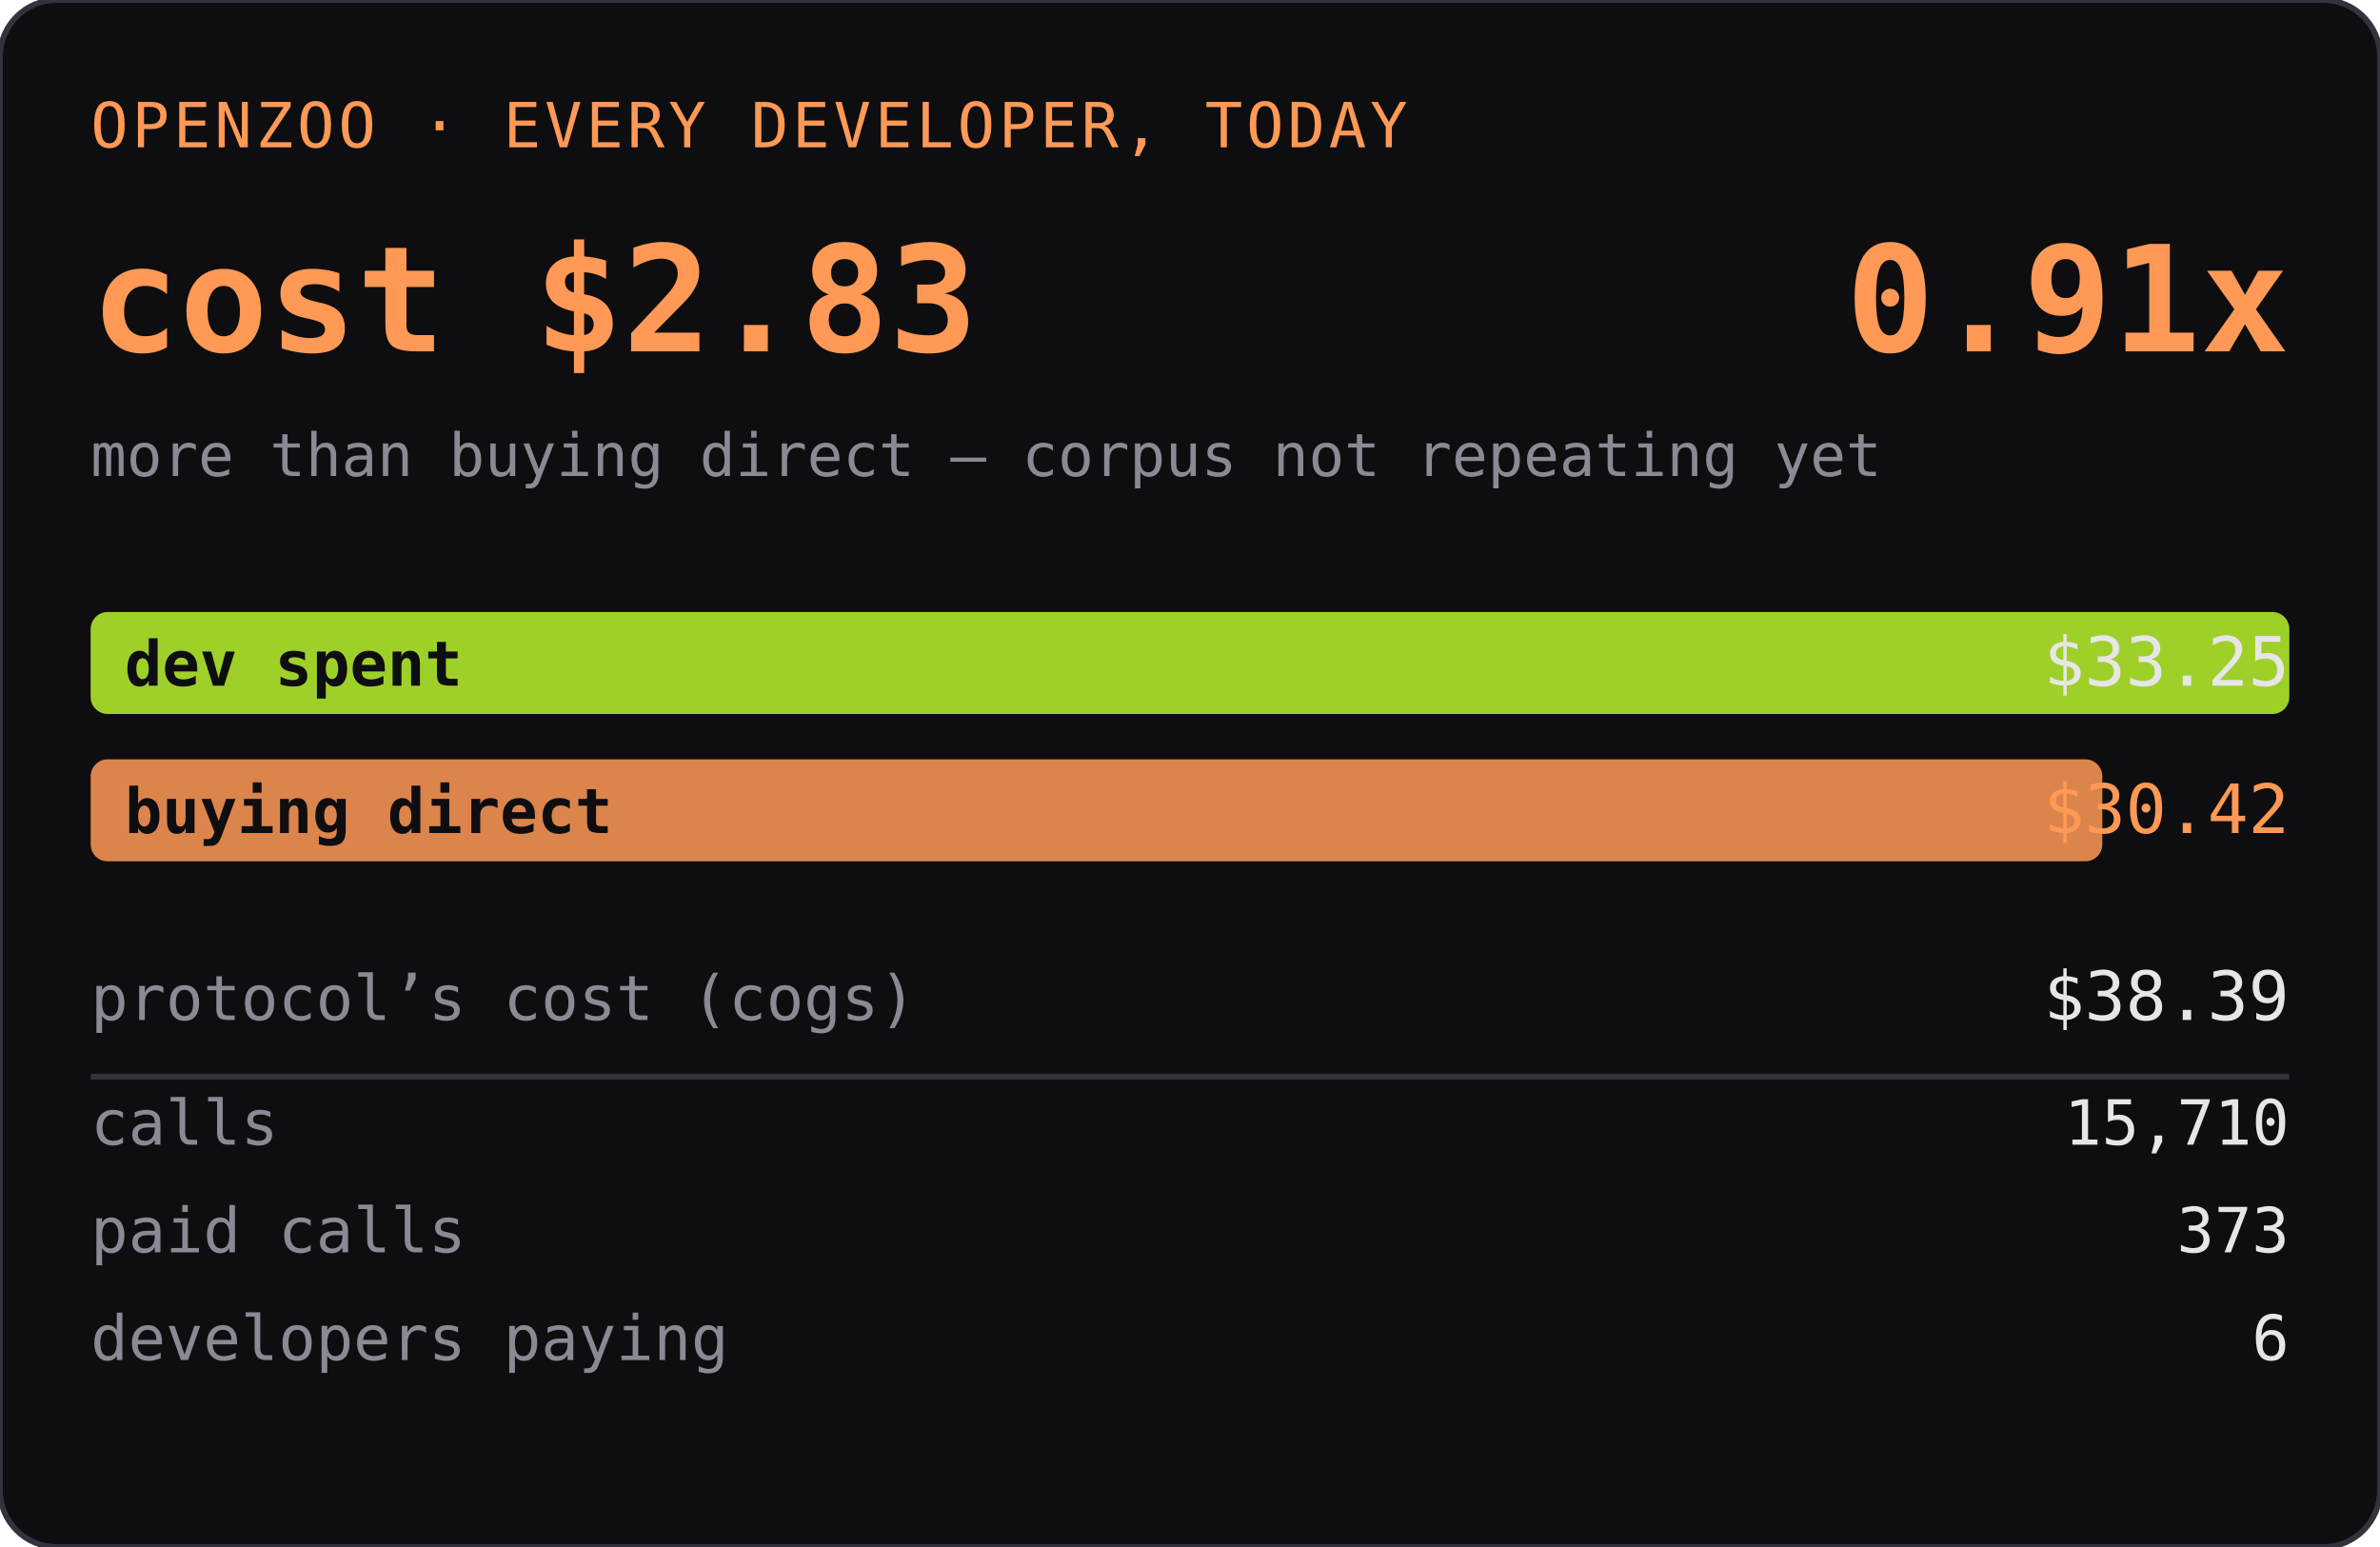
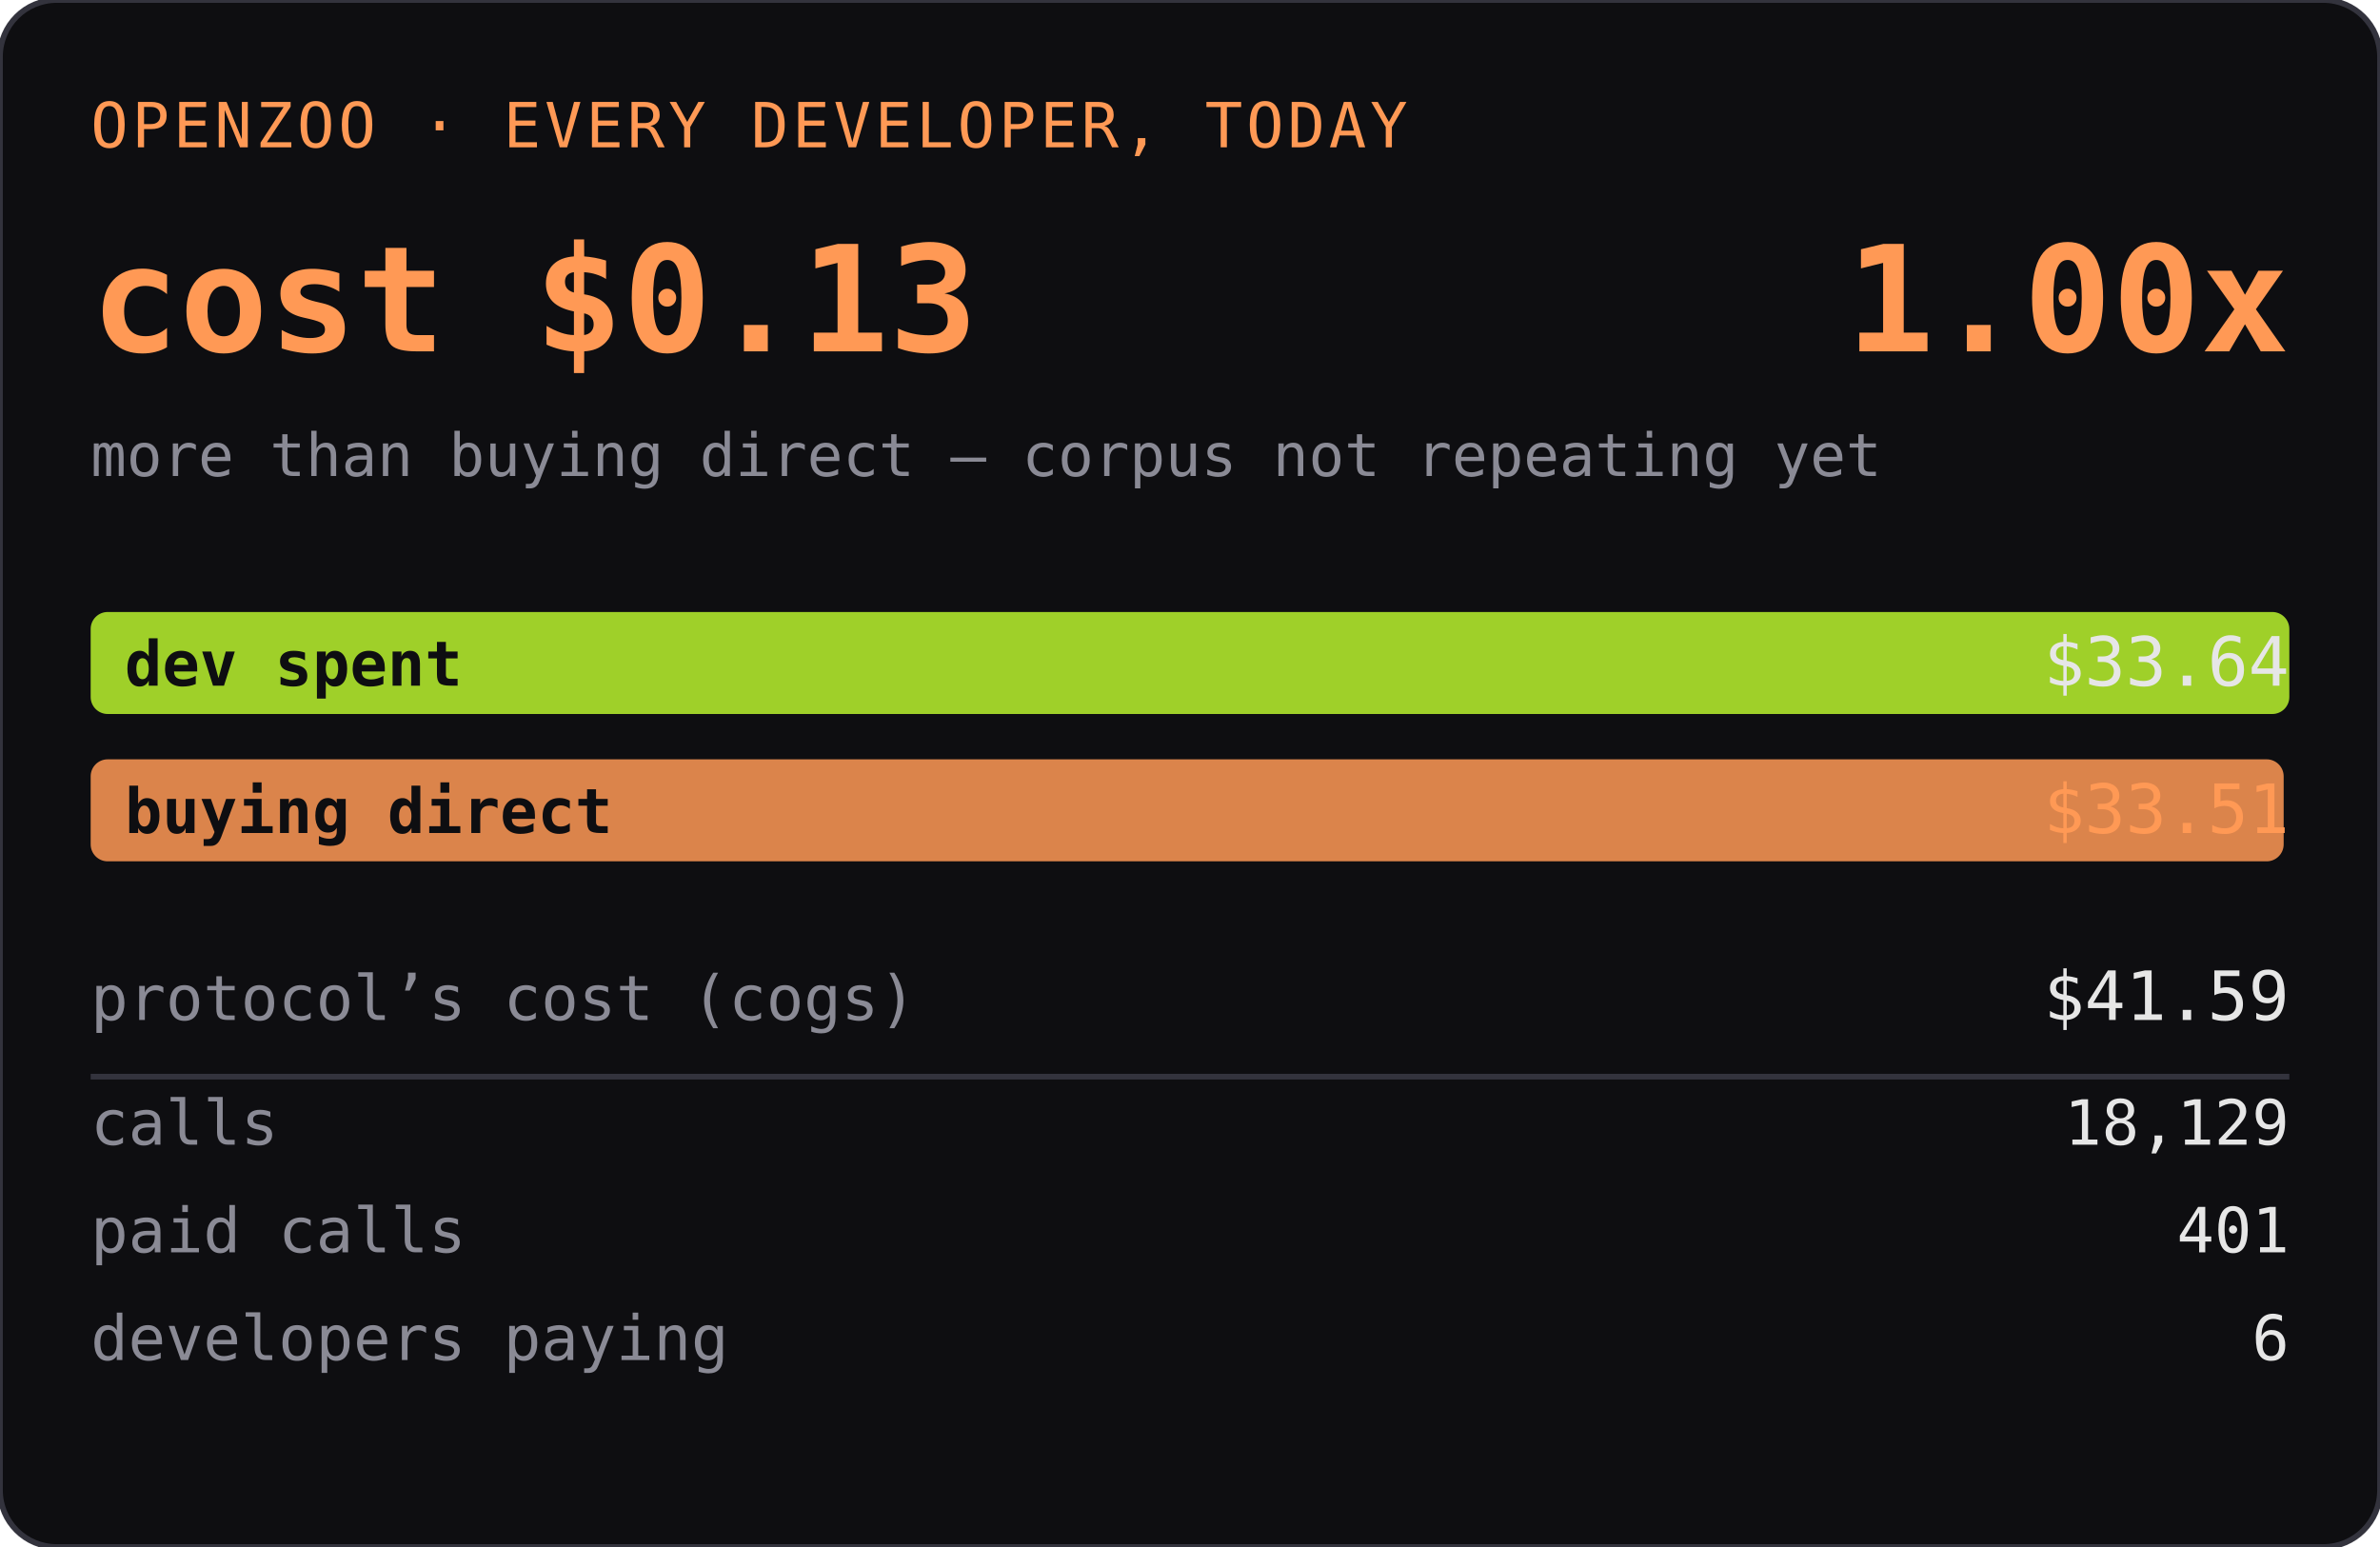
<svg xmlns="http://www.w3.org/2000/svg" width="420" height="273" role="img" aria-label="OPENZOO · EVERY DEVELOPER, TODAY">
  <rect width="420" height="273" rx="10" fill="#0e0e11" />
  <rect width="420" height="273" rx="10" fill="none" stroke="#33333d" />
  <text x="16" y="26" font-family="ui-monospace,SFMono-Regular,Menlo,monospace" font-size="11" fill="#ff9955" letter-spacing="0.06em">OPENZOO · EVERY DEVELOPER, TODAY</text>
-   <text x="16" y="62" font-family="ui-monospace,SFMono-Regular,Menlo,monospace" font-size="26" font-weight="600" fill="#ff9955">cost $2.83</text>
-   <text x="404" y="62" text-anchor="end" font-family="ui-monospace,SFMono-Regular,Menlo,monospace" font-size="26" font-weight="600" fill="#ff9955">0.91x</text>
+   <text x="16" y="62" font-family="ui-monospace,SFMono-Regular,Menlo,monospace" font-size="26" font-weight="600" fill="#ff9955">cost $0.13</text>
+   <text x="404" y="62" text-anchor="end" font-family="ui-monospace,SFMono-Regular,Menlo,monospace" font-size="26" font-weight="600" fill="#ff9955">1.00x</text>
  <text x="16" y="84" font-family="ui-monospace,SFMono-Regular,Menlo,monospace" font-size="10.5" fill="#8a8a95">more than buying direct — corpus not repeating yet</text>
  <rect x="16" y="108" width="388" height="18" rx="3" fill="#b8f22d" opacity="0.85" />
  <text x="22" y="121" font-family="ui-monospace,SFMono-Regular,Menlo,monospace" font-size="11" fill="#0e0e11" font-weight="600">dev spent</text>
-   <text x="404" y="121" text-anchor="end" font-family="ui-monospace,SFMono-Regular,Menlo,monospace" font-size="12" fill="#e6e6e6">$33.25</text>
-   <rect x="16" y="134" width="355" height="18" rx="3" fill="#ff9955" opacity="0.85" />
+   <text x="404" y="121" text-anchor="end" font-family="ui-monospace,SFMono-Regular,Menlo,monospace" font-size="12" fill="#e6e6e6">$33.64</text>
+   <rect x="16" y="134" width="387" height="18" rx="3" fill="#ff9955" opacity="0.85" />
  <text x="22" y="147" font-family="ui-monospace,SFMono-Regular,Menlo,monospace" font-size="11" fill="#0e0e11" font-weight="600">buying direct</text>
-   <text x="404" y="147" text-anchor="end" font-family="ui-monospace,SFMono-Regular,Menlo,monospace" font-size="12" fill="#ff9955">$30.42</text>
+   <text x="404" y="147" text-anchor="end" font-family="ui-monospace,SFMono-Regular,Menlo,monospace" font-size="12" fill="#ff9955">$33.51</text>
  <text x="16" y="180" font-family="ui-monospace,SFMono-Regular,Menlo,monospace" font-size="11" fill="#8a8a95">protocol’s cost (cogs)</text>
-   <text x="404" y="180" text-anchor="end" font-family="ui-monospace,SFMono-Regular,Menlo,monospace" font-size="12" fill="#e6e6e6">$38.39</text>
+   <text x="404" y="180" text-anchor="end" font-family="ui-monospace,SFMono-Regular,Menlo,monospace" font-size="12" fill="#e6e6e6">$41.59</text>
  <line x1="16" y1="190" x2="404" y2="190" stroke="#33333d" />
  <text x="16" y="202" font-family="ui-monospace,SFMono-Regular,Menlo,monospace" font-size="11" fill="#8a8a95">calls</text>
-   <text x="404" y="202" text-anchor="end" font-family="ui-monospace,SFMono-Regular,Menlo,monospace" font-size="11" fill="#e6e6e6">15,710</text>
+   <text x="404" y="202" text-anchor="end" font-family="ui-monospace,SFMono-Regular,Menlo,monospace" font-size="11" fill="#e6e6e6">18,129</text>
  <text x="16" y="221" font-family="ui-monospace,SFMono-Regular,Menlo,monospace" font-size="11" fill="#8a8a95">paid calls</text>
-   <text x="404" y="221" text-anchor="end" font-family="ui-monospace,SFMono-Regular,Menlo,monospace" font-size="11" fill="#e6e6e6">373</text>
+   <text x="404" y="221" text-anchor="end" font-family="ui-monospace,SFMono-Regular,Menlo,monospace" font-size="11" fill="#e6e6e6">401</text>
  <text x="16" y="240" font-family="ui-monospace,SFMono-Regular,Menlo,monospace" font-size="11" fill="#8a8a95">developers paying</text>
  <text x="404" y="240" text-anchor="end" font-family="ui-monospace,SFMono-Regular,Menlo,monospace" font-size="11" fill="#e6e6e6">6</text>
</svg>
